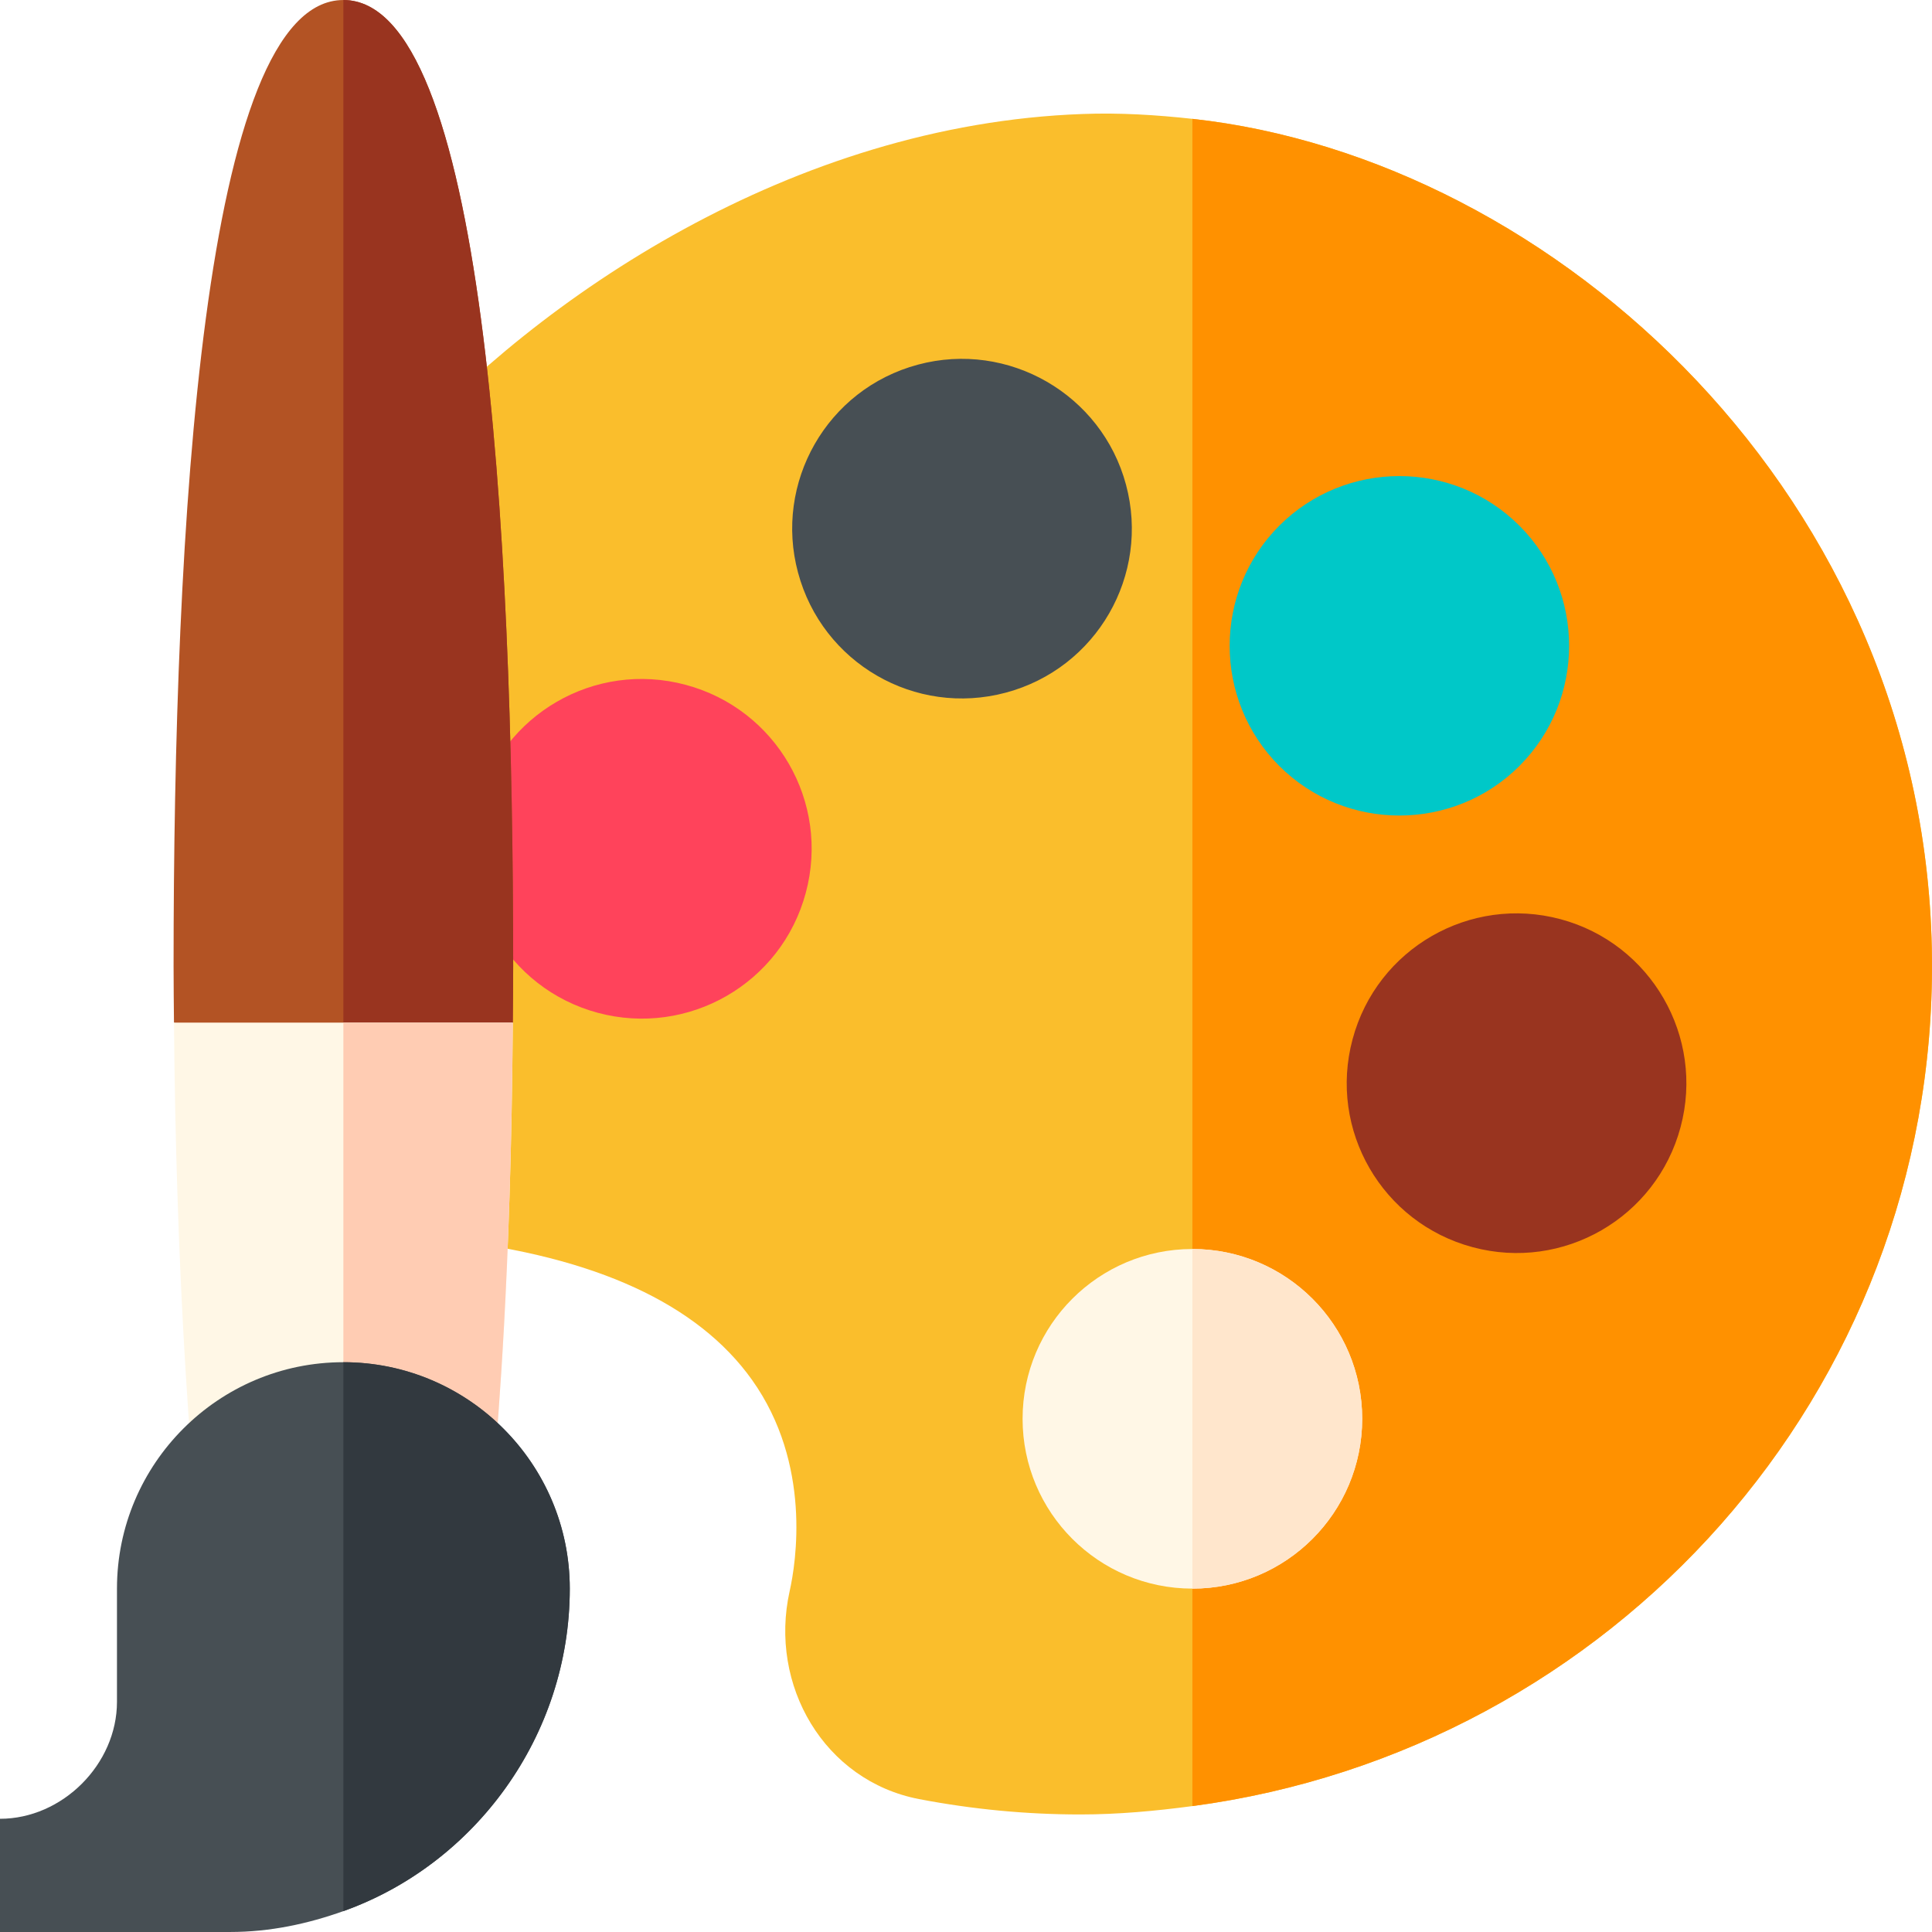
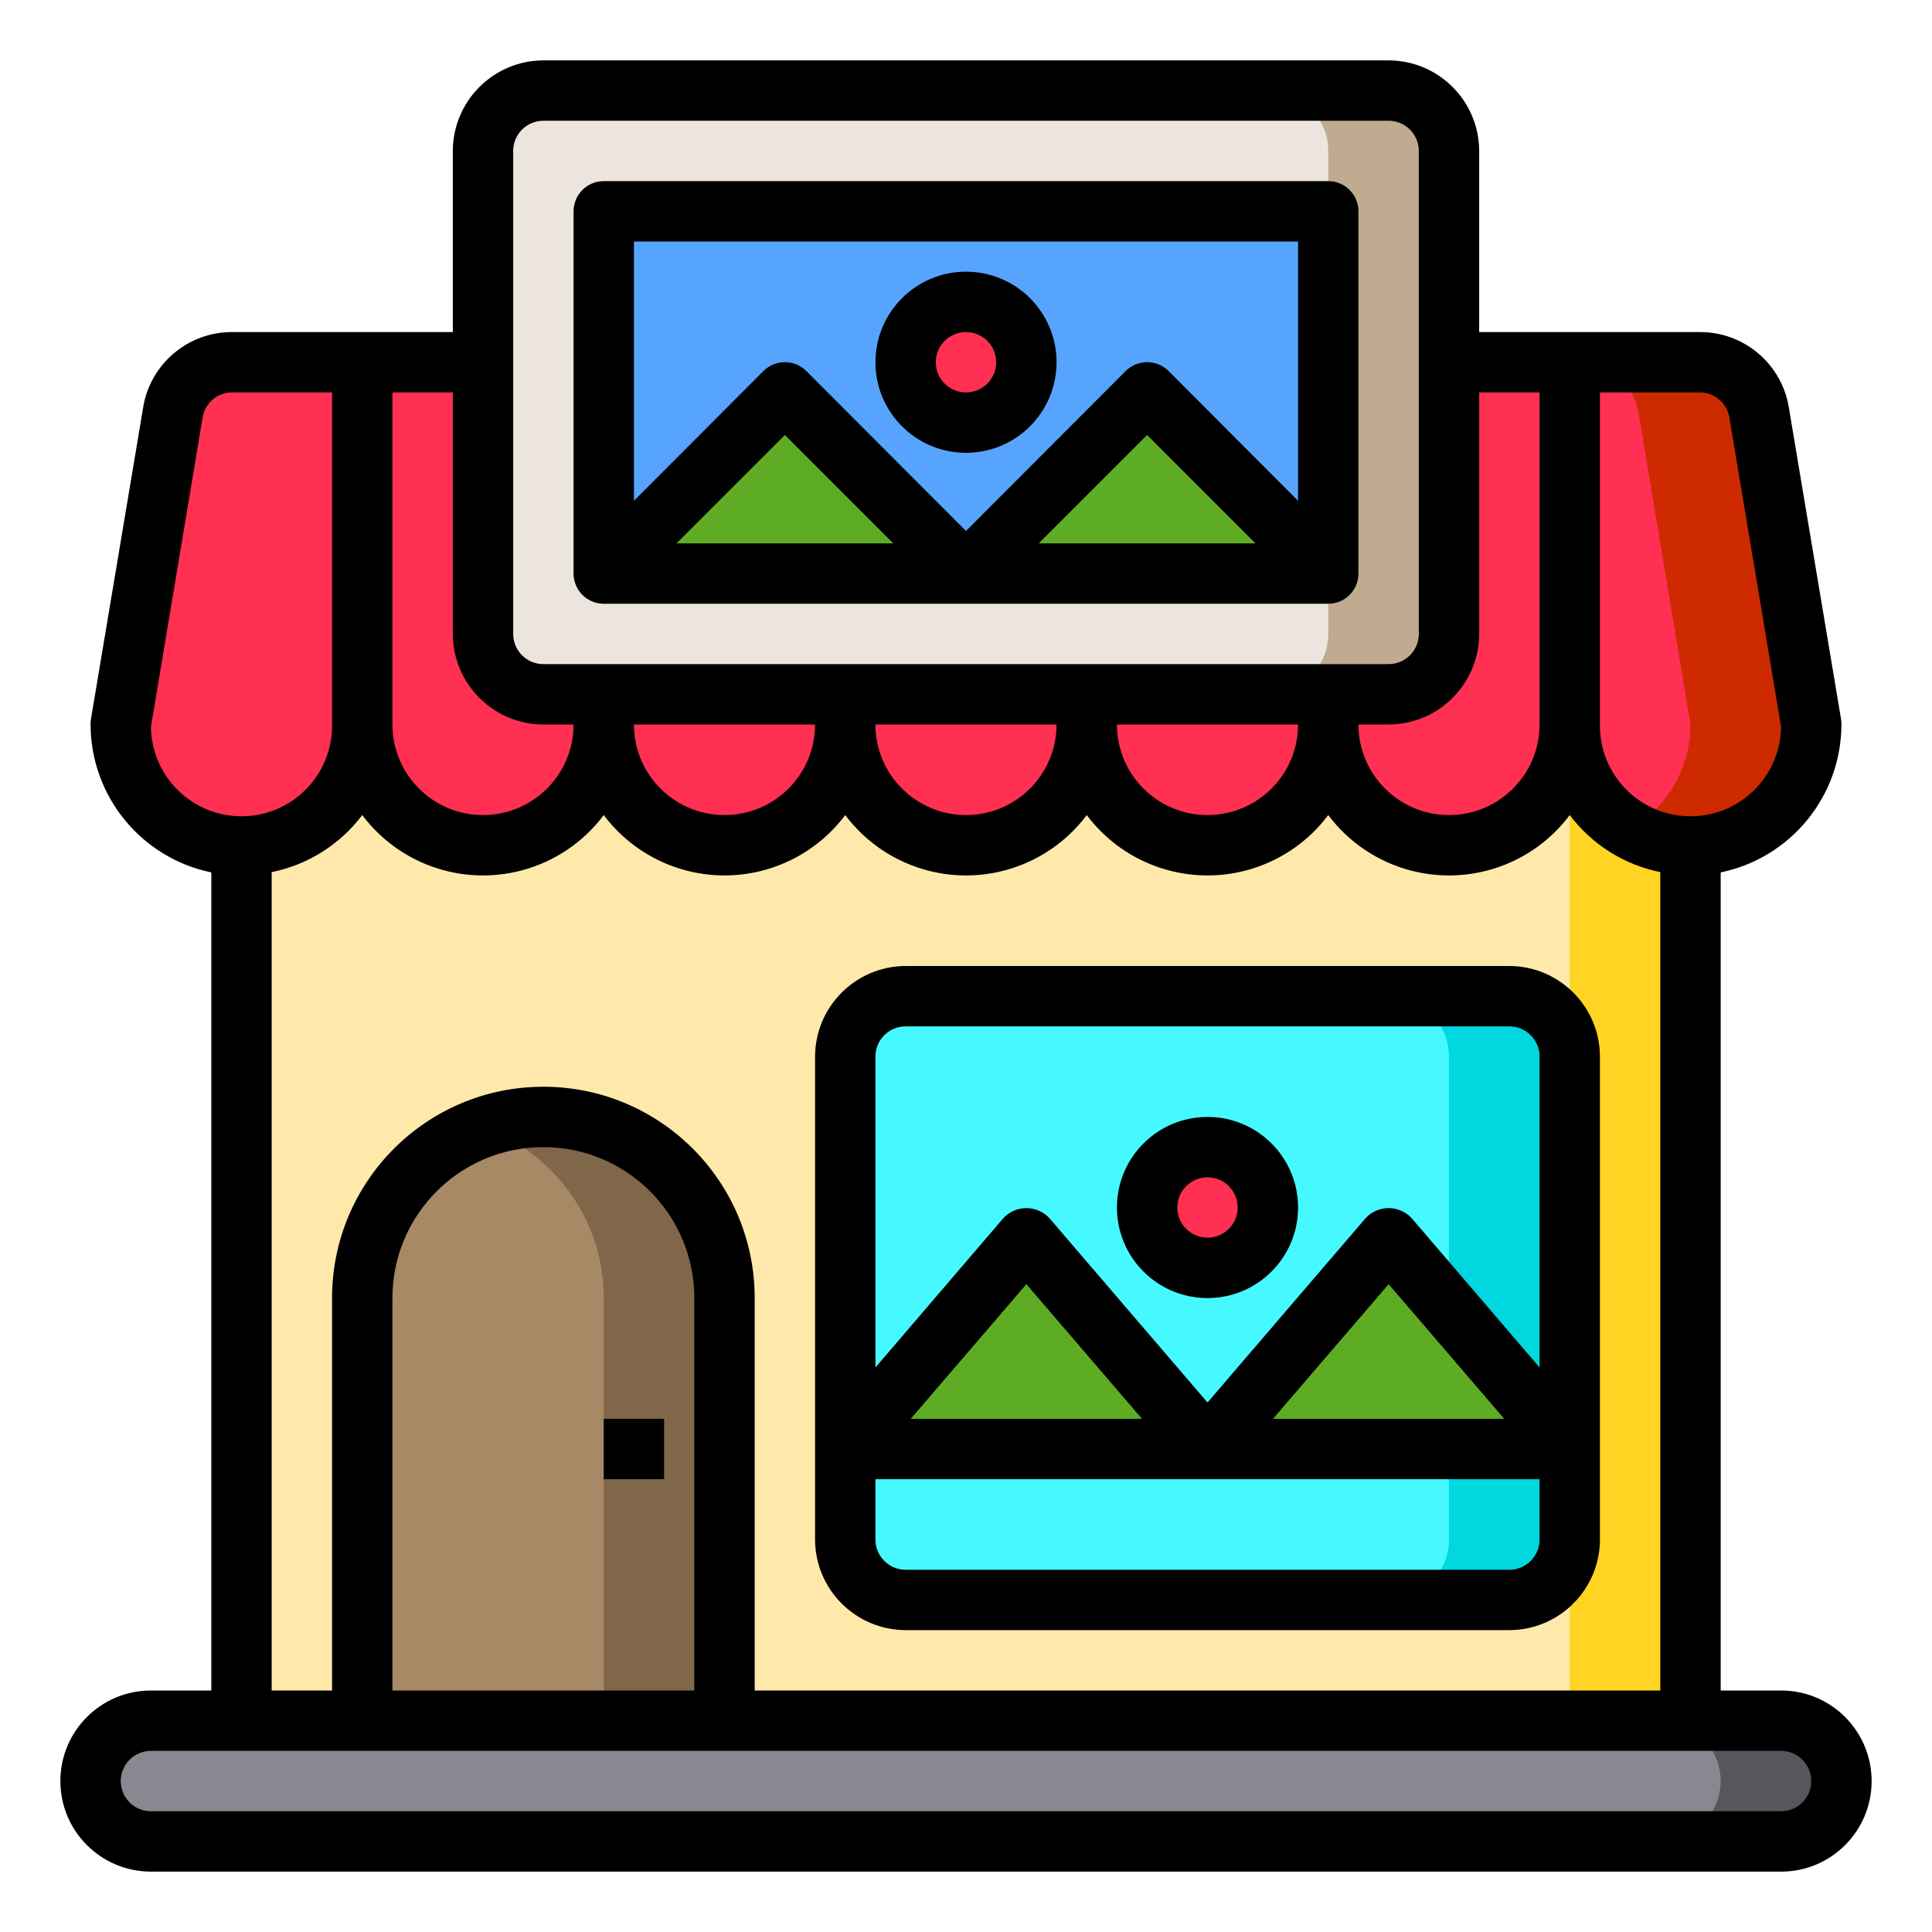
- <svg xmlns="http://www.w3.org/2000/svg" id="Capa_1" enable-background="new 0 0 512.007 512.007" height="512" viewBox="0 0 512.007 512.007" width="512">
-   <g>
-     <path d="m316 31.496c-9.589-1.053-19.268-1.657-29.121-1.284-76.816 2.769-144.111 48.413-181.479 90.22l-.015 206.616 13.037 1.479c39.302 4.482 66.504 16.978 80.874 37.163 15.879 22.31 11.646 48.472 9.976 55.972-5.563 24.913 9.126 50.275 34.292 55.122 14.224 2.725 28.521 4.072 42.715 4.072 9.996 0 19.894-.906 29.722-2.217 111.117-14.829 196.915-109.357 196-224.438-1.004-122.371-99.862-212.156-196.001-222.705z" fill="#fabe2c" />
-     <path d="m512 254.202c-1.003-122.372-99.861-212.157-196-222.706v447.144c111.117-14.83 196.915-109.357 196-224.438z" fill="#ff9100" />
-     <g>
-       <path d="m339.027 202.991c-17.534-17.563-17.534-46.113-.015-63.662 17.578-17.549 46.113-17.549 63.662 0s17.549 46.099 0 63.647v.015c-17.546 17.518-46.097 17.52-63.647 0z" fill="#00c8c8" />
-     </g>
-     <g>
-       <path d="m211.483 151.721c-6.385-23.713 7.541-48.603 31.816-55.093 23.906-6.401 48.677 7.837 55.107 31.816 6.443 23.988-7.773 48.671-31.816 55.107-24.097 6.458-48.693-7.839-55.107-31.83z" fill="#474f54" />
-     </g>
-     <g>
-       <path d="m158.441 268.411c-23.979-6.431-38.247-31.157-31.817-55.107 6.39-23.901 30.959-38.299 55.093-31.816 24.037 6.426 38.288 31.068 31.831 55.107-6.454 24.114-31.184 38.225-55.107 31.816z" fill="#ff435b" />
-     </g>
-     <g>
-       <path d="m390.268 330.52c-23.974-6.417-38.286-31.023-31.816-55.107 6.45-24.096 31.184-38.234 55.107-31.816 23.979 6.431 38.247 31.157 31.816 55.107-6.426 24.039-31.127 38.266-55.107 31.816z" fill="#99341f" />
-     </g>
-     <path d="m91 .004c-37.192 0-45 139.677-45 256 0 5.228.066 10.025.106 15l31.768 15h13.126 21.249l23.652-15c.037-4.977.099-9.688.099-15 0-116.324-7.808-256-45-256z" fill="#b35324" />
-     <path d="m135.901 271.004c.037-4.977.099-9.688.099-15 0-116.323-7.808-256-45-256v286h21.249z" fill="#99341f" />
-     <path d="m91 271.004h-44.894c.536 66.334 4.338 109.911 4.552 113.921h40.342 40.342c.394-7.324 4.063-44.714 4.559-113.921z" fill="#fff7e6" />
-     <path d="m135.901 271.004h-44.901v113.921h40.342c.393-7.325 4.063-44.715 4.559-113.921z" fill="#ffccb3" />
-     <path d="m91 361.004c-33.091 0-60 26.909-60 60v30c0 16.538-14.462 31-31 31v30h61c10.571 0 20.57-2.166 30-5.528 34.845-12.424 60-46.414 60-85.472 0-33.091-26.909-60-60-60z" fill="#474f54" />
-     <path d="m151 421.004c0-33.091-26.909-60-60-60v145.472c34.845-12.424 60-46.414 60-85.472z" fill="#32393f" />
-     <circle cx="316" cy="376.004" fill="#fff7e6" r="45" />
-     <path d="m361 376.004c0-24.853-20.147-45-45-45v90c24.853 0 45-20.147 45-45z" fill="#ffe6cc" />
+ <svg xmlns="http://www.w3.org/2000/svg" height="512" viewBox="0 0 64 64" width="512">
+   <g id="photo_shop-image-gallery-picture-shop" data-name="photo shop-image-gallery-picture-shop">
+     <path d="m8 23h48v34h-48z" fill="#fee9ab" />
+     <path d="m52 23h4v34h-4z" fill="#ffd422" />
+     <path d="m61 59a2.015 2.015 0 0 1 -2 2h-54a2.006 2.006 0 0 1 -2-2 2.015 2.015 0 0 1 2-2h54a2.006 2.006 0 0 1 2 2z" fill="#898890" />
+     <path d="m61 59a2.015 2.015 0 0 1 -2 2h-4a2.015 2.015 0 0 0 2-2 2.006 2.006 0 0 0 -2-2h4a2.006 2.006 0 0 1 2 2z" fill="#57565c" />
+     <path d="m58.28 13.67 1.72 10.33a4 4 0 1 1 -8 0v-12h4.31a2.006 2.006 0 0 1 1.97 1.67z" fill="#ff3051" />
+     <path d="m60 24a3.994 3.994 0 0 1 -6 3.46 4.225 4.225 0 0 0 .83-.63 4.025 4.025 0 0 0 1.17-2.83l-1.72-10.33a2.006 2.006 0 0 0 -1.97-1.67h4a2.006 2.006 0 0 1 1.97 1.67z" fill="#cd2a00" />
+     <rect fill="#46f8ff" height="20" rx="2" width="24" x="28" y="33" />
+     <path d="m52 35v16a2.006 2.006 0 0 1 -2 2h-4a2.006 2.006 0 0 0 2-2v-16a2.006 2.006 0 0 0 -2-2h4a2.006 2.006 0 0 1 2 2z" fill="#00d7df" />
+     <rect fill="#ebe5dd" height="20" rx="2" width="32" x="16" y="3" />
+     <path d="m48 5v16a2.006 2.006 0 0 1 -2 2h-4a2.006 2.006 0 0 0 2-2v-16a2.006 2.006 0 0 0 -2-2h4a2.006 2.006 0 0 1 2 2z" fill="#c0ab91" />
+     <path d="m24 43v14h-12v-14a6 6 0 0 1 6-6 6.009 6.009 0 0 1 6 6z" fill="#a78966" />
+     <path d="m24 43v14h-4v-14a5.944 5.944 0 0 0 -1.76-4.24 5.769 5.769 0 0 0 -2.24-1.41 5.8 5.8 0 0 1 2-.35 6.009 6.009 0 0 1 6 6z" fill="#806749" />
+     <path d="m52 12v12a4 4 0 1 1 -8 0v-1h2a2.006 2.006 0 0 0 2-2v-9z" fill="#ff3051" />
+     <path d="m46 41 6 7h-12z" fill="#5eac24" />
+     <path d="m44 23v1a4 4 0 1 1 -8 0 4 4 0 1 1 -8 0 4 4 0 1 1 -8 0 4 4 0 1 1 -8 0v-12h4v9a2.006 2.006 0 0 0 2 2z" fill="#ff3051" />
+     <path d="m44 7v12l-6-6-6 6-6-6-6 6v-12zm-10 5a2 2 0 1 0 -2 2 2.006 2.006 0 0 0 2-2z" fill="#57a4ff" />
+     <path d="m44 19h-12l6-6z" fill="#5eac24" />
+     <circle cx="40" cy="40" fill="#ff3051" r="2" />
+     <path d="m34 41 6 7h-12z" fill="#5eac24" />
+     <circle cx="32" cy="12" fill="#ff3051" r="2" />
+     <path d="m32 19h-12l6-6z" fill="#5eac24" />
+     <path d="m12 12v12a4 4 0 1 1 -8 0l1.72-10.33a2.006 2.006 0 0 1 1.97-1.67z" fill="#ff3051" />
+     <path d="m32 15a3 3 0 1 0 -3-3 3 3 0 0 0 3 3zm0-4a1 1 0 1 1 -1 1 1 1 0 0 1 1-1z" />
+     <path d="m20 47h2v2h-2z" />
+     <path d="m59 56h-2v-27.1a5.017 5.017 0 0 0 4-4.9.808.808 0 0 0 -.01-.16l-1.73-10.33a2.978 2.978 0 0 0 -2.95-2.51h-7.31v-6a3.009 3.009 0 0 0 -3-3h-28a3.009 3.009 0 0 0 -3 3v6h-7.31a2.978 2.978 0 0 0 -2.95 2.51l-1.73 10.33a.808.808 0 0 0 -.01.16 5.017 5.017 0 0 0 4 4.9v27.1h-2a3 3 0 0 0 0 6h54a3 3 0 0 0 0-6zm-6-43h3.31a.989.989 0 0 1 .98.84l1.71 10.24a3 3 0 0 1 -6-.08zm-4 8v-8h2v11a3 3 0 0 1 -6 0h1a3.009 3.009 0 0 0 3-3zm-32-16a1 1 0 0 1 1-1h28a1 1 0 0 1 1 1v16a1 1 0 0 1 -1 1h-28a1 1 0 0 1 -1-1zm26 19a3 3 0 0 1 -6 0zm-8 0a3 3 0 0 1 -6 0zm-8 0a3 3 0 0 1 -6 0zm-14-11h2v8a3.009 3.009 0 0 0 3 3h1a3 3 0 0 1 -6 0zm-1 14a5 5 0 0 0 8 0 5 5 0 0 0 8 0 5 5 0 0 0 8 0 5 5 0 0 0 8 0 5 5 0 0 0 8 0 4.994 4.994 0 0 0 3 1.89v27.11h-30v-13a7 7 0 0 0 -14 0v13h-2v-27.11a4.994 4.994 0 0 0 3-1.89zm11 16v13h-10v-13a5 5 0 0 1 10 0zm-18-18.92 1.71-10.24a.989.989 0 0 1 .98-.84h3.31v11a3 3 0 0 1 -6 .08zm54 35.92h-54a1 1 0 0 1 0-2h54a1 1 0 0 1 0 2z" />
+     <path d="m50 32h-20a3.009 3.009 0 0 0 -3 3v16a3.009 3.009 0 0 0 3 3h20a3.009 3.009 0 0 0 3-3v-16a3.009 3.009 0 0 0 -3-3zm1 19a1 1 0 0 1 -1 1h-20a1 1 0 0 1 -1-1v-2h22zm-20.83-4 3.83-4.46 3.83 4.46zm12 0 3.83-4.46 3.83 4.46zm8.83-1.7-4.24-4.95a1.04 1.04 0 0 0 -1.52 0l-5.24 6.11-5.24-6.11a1.04 1.04 0 0 0 -1.52 0l-4.24 4.95v-10.3a1 1 0 0 1 1-1h20a1 1 0 0 1 1 1z" />
+     <path d="m44 6h-24a1 1 0 0 0 -1 1v12a1 1 0 0 0 1 1h24a1 1 0 0 0 1-1v-12a1 1 0 0 0 -1-1zm-21.59 12 3.59-3.59 3.59 3.59zm12 0 3.59-3.59 3.59 3.59zm8.59-1.41-4.29-4.3a1.008 1.008 0 0 0 -1.42 0l-5.29 5.3-5.29-5.3a1.008 1.008 0 0 0 -1.42 0l-4.29 4.3v-8.59h22z" />
+     <path d="m40 43a3 3 0 1 0 -3-3 3 3 0 0 0 3 3zm0-4a1 1 0 1 1 -1 1 1 1 0 0 1 1-1z" />
  </g>
</svg>
